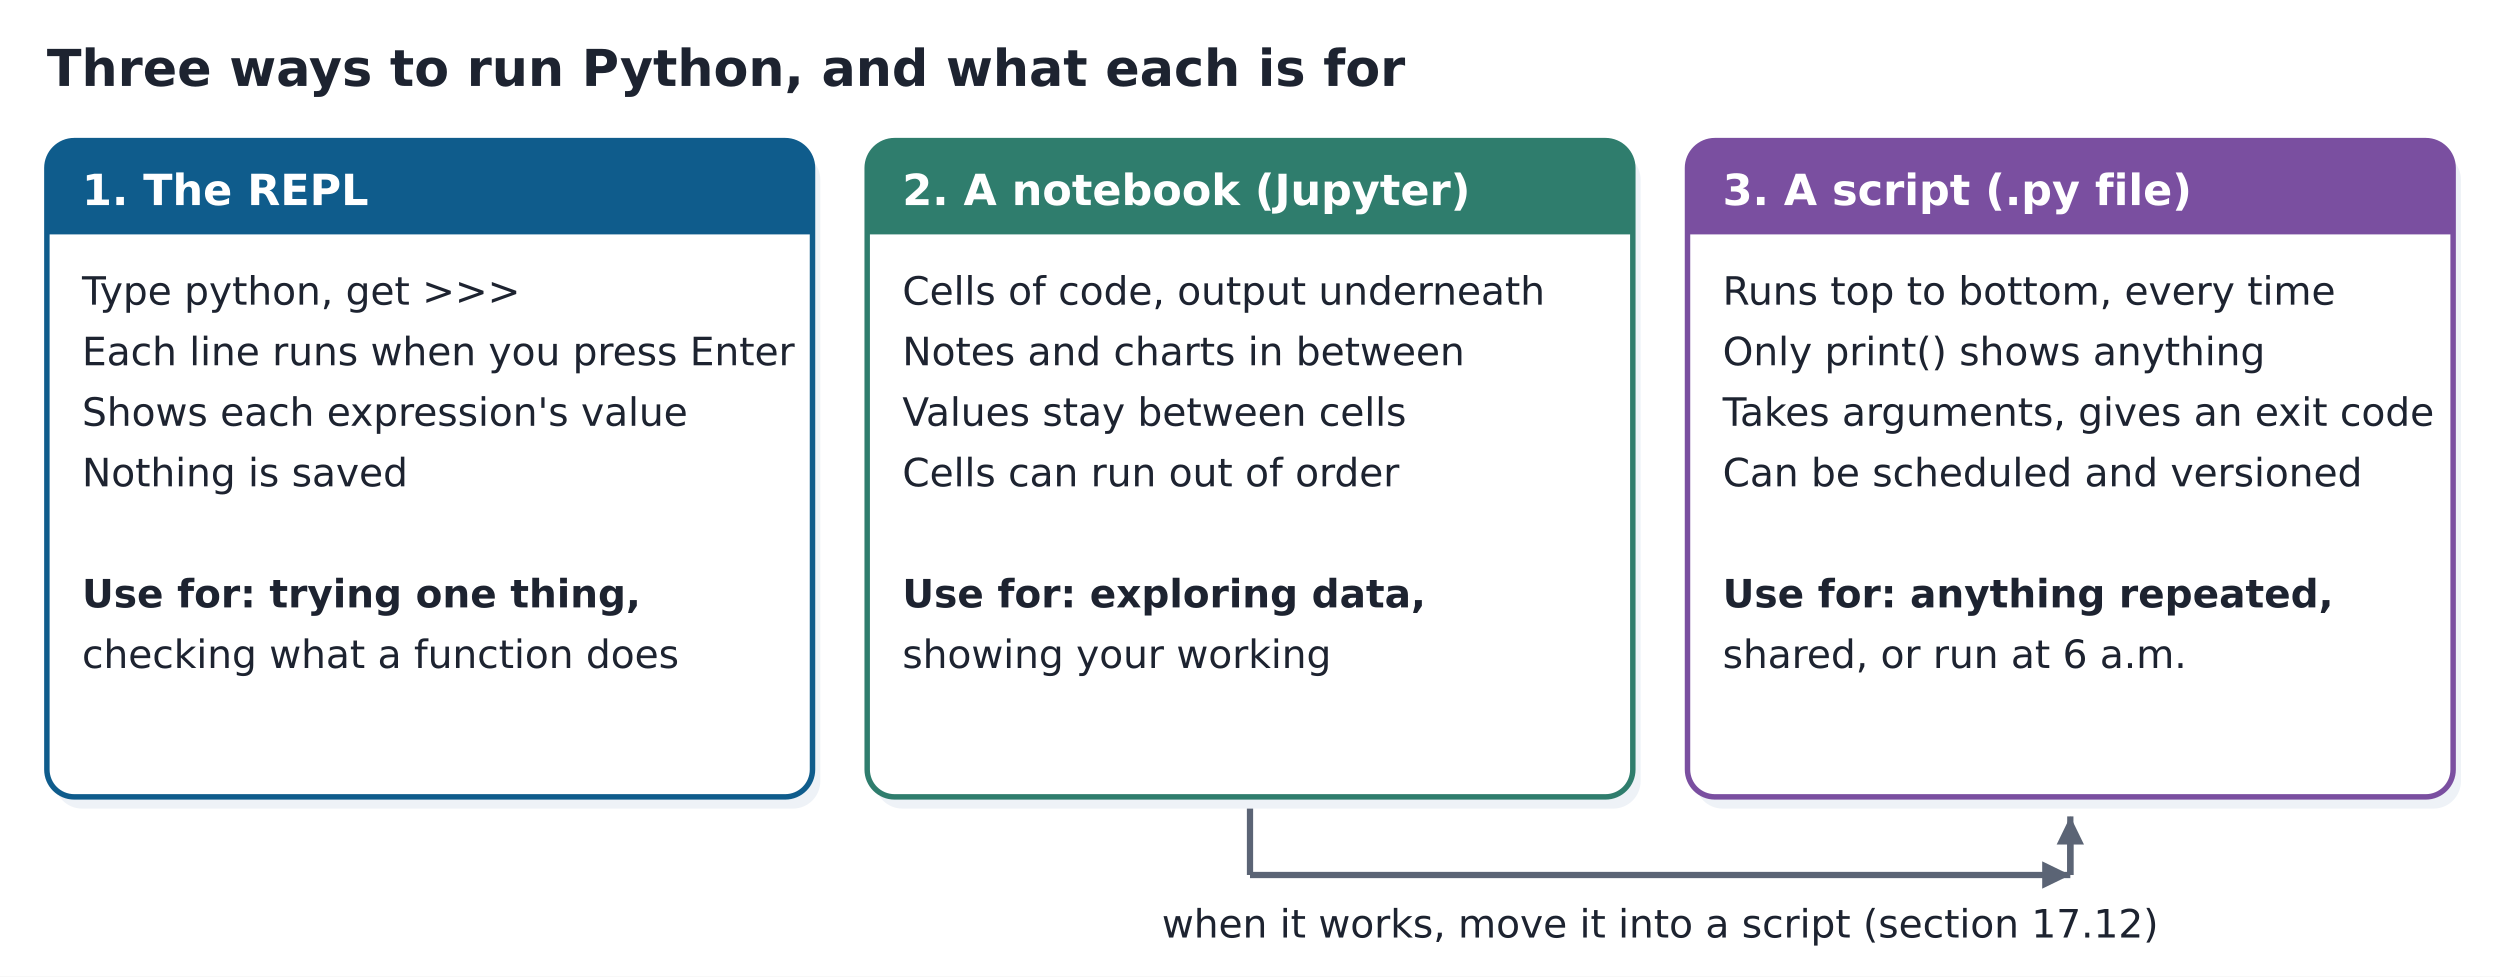
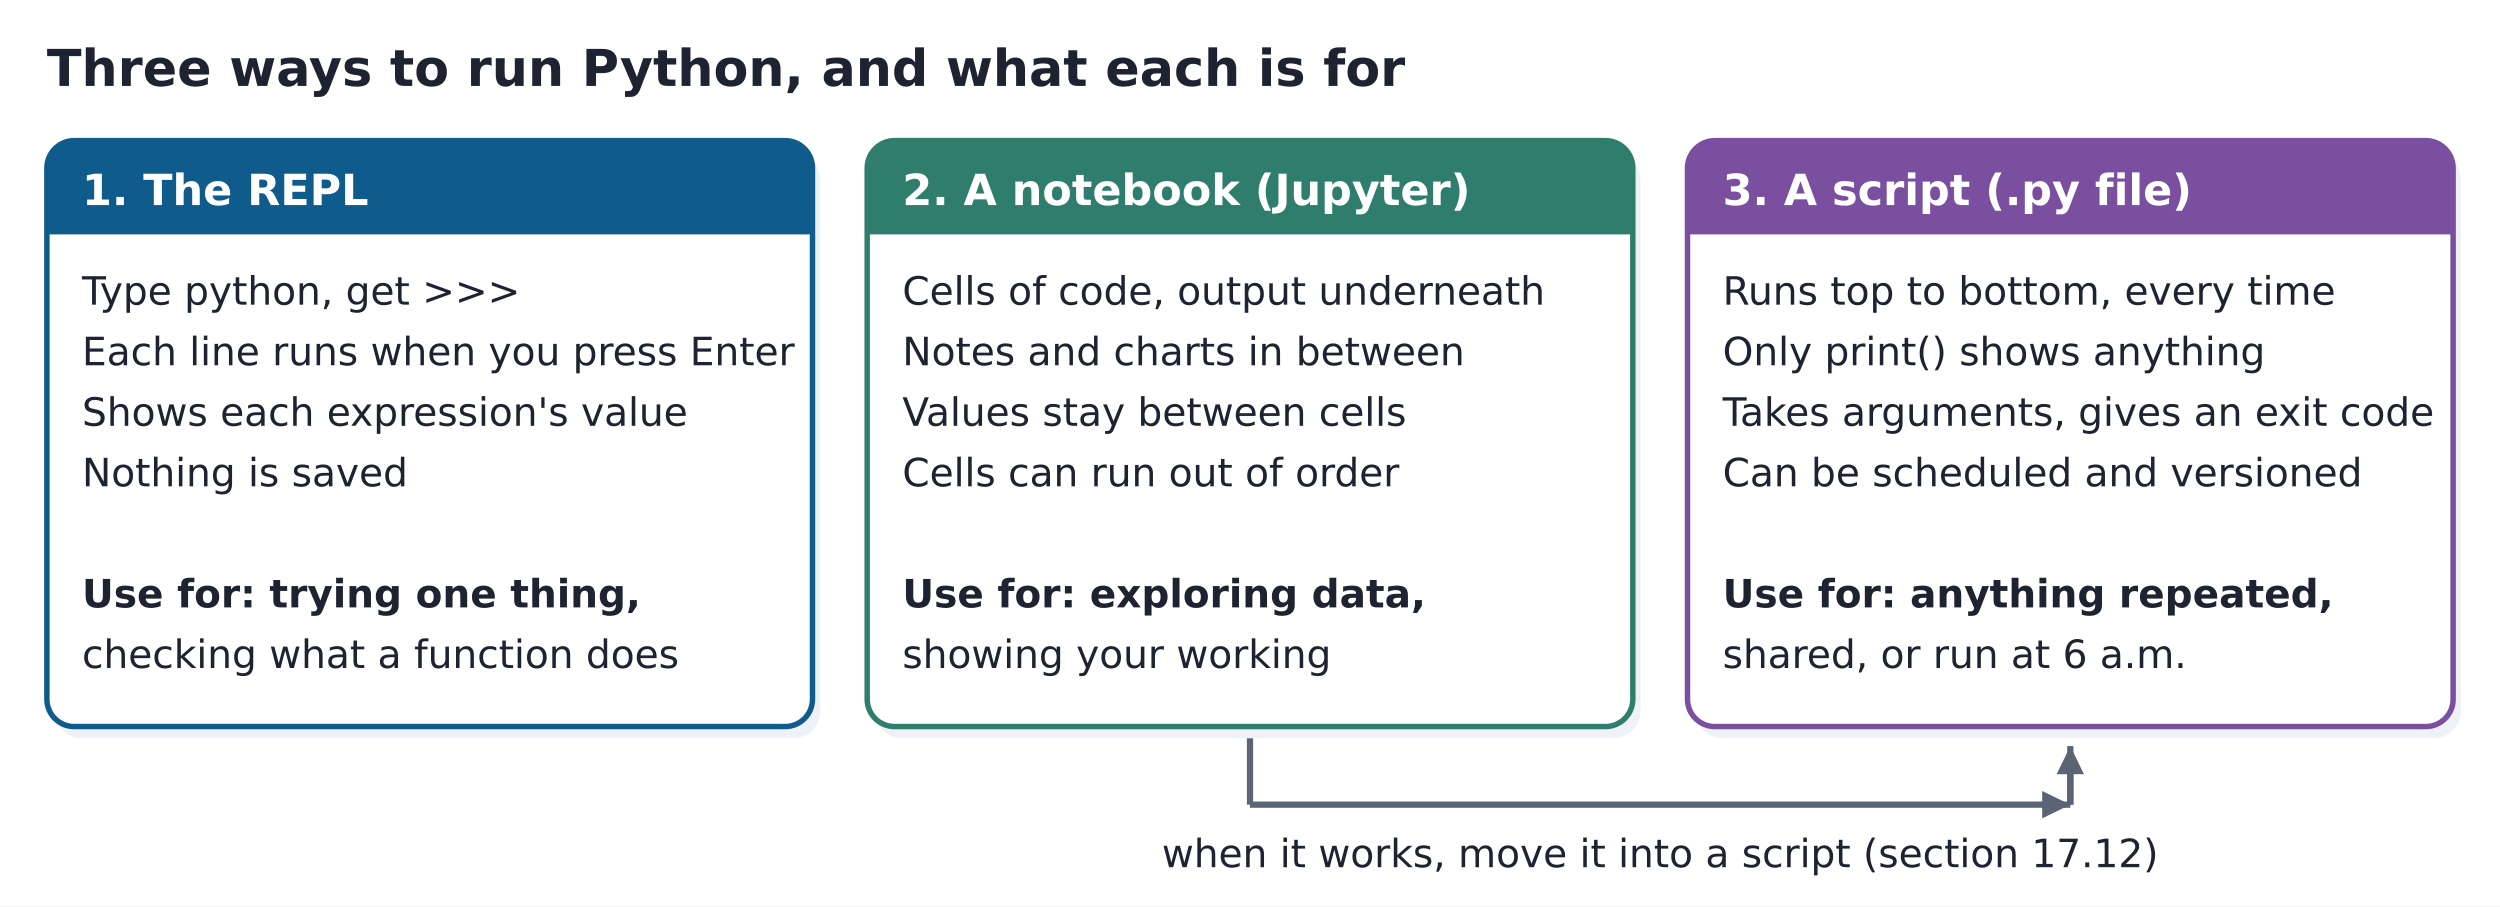
- <svg xmlns="http://www.w3.org/2000/svg" width="640" height="250" viewBox="0 0 640 250" font-family="DejaVu Sans, Arial, sans-serif">
-   <rect width="640" height="250" fill="#ffffff" />
+ <svg xmlns="http://www.w3.org/2000/svg" width="640" height="232" viewBox="0 0 640 232" font-family="DejaVu Sans, Arial, sans-serif">
+   <rect width="640" height="232" fill="#ffffff" />
  <text x="12" y="22" font-size="13" fill="#1d2330" font-weight="bold" text-anchor="start" font-family="Poppins, DejaVu Sans, sans-serif">Three ways to run Python, and what each is for</text>
-   <rect x="14" y="39" width="196" height="168" rx="7" fill="#eef2f7" stroke="none" stroke-width="1" />
-   <rect x="12" y="36" width="196" height="168" rx="7" fill="#fff" stroke="#0f5c8c" stroke-width="1.4" />
+   <rect x="14" y="39" width="196" height="150" rx="7" fill="#eef2f7" stroke="none" stroke-width="1" />
+   <rect x="12" y="36" width="196" height="150" rx="7" fill="#fff" stroke="#0f5c8c" stroke-width="1.4" />
  <path d="M12,43 a7,7 0 0 1 7,-7 H201 a7,7 0 0 1 7,7 V60 H12 Z" fill="#0f5c8c" />
  <text x="21" y="52.5" font-size="11" fill="#fff" font-weight="bold" text-anchor="start" font-family="Poppins, DejaVu Sans, sans-serif">1. The REPL</text>
  <text x="21" y="78.0" font-size="10" fill="#1d2330" font-weight="normal" text-anchor="start">Type python, get &gt;&gt;&gt;</text>
  <text x="21" y="93.5" font-size="10" fill="#1d2330" font-weight="normal" text-anchor="start">Each line runs when you press Enter</text>
  <text x="21" y="109.0" font-size="10" fill="#1d2330" font-weight="normal" text-anchor="start">Shows each expression's value</text>
  <text x="21" y="124.5" font-size="10" fill="#1d2330" font-weight="normal" text-anchor="start">Nothing is saved</text>
  <text x="21" y="140.0" font-size="10" fill="#1d2330" font-weight="normal" text-anchor="start" />
  <text x="21" y="155.5" font-size="10" fill="#1d2330" font-weight="bold" text-anchor="start">Use for: trying one thing,</text>
  <text x="21" y="171.0" font-size="10" fill="#1d2330" font-weight="normal" text-anchor="start">checking what a function does</text>
-   <rect x="224" y="39" width="196" height="168" rx="7" fill="#eef2f7" stroke="none" stroke-width="1" />
-   <rect x="222" y="36" width="196" height="168" rx="7" fill="#fff" stroke="#2f7d6d" stroke-width="1.4" />
+   <rect x="224" y="39" width="196" height="150" rx="7" fill="#eef2f7" stroke="none" stroke-width="1" />
+   <rect x="222" y="36" width="196" height="150" rx="7" fill="#fff" stroke="#2f7d6d" stroke-width="1.4" />
  <path d="M222,43 a7,7 0 0 1 7,-7 H411 a7,7 0 0 1 7,7 V60 H222 Z" fill="#2f7d6d" />
  <text x="231" y="52.5" font-size="11" fill="#fff" font-weight="bold" text-anchor="start" font-family="Poppins, DejaVu Sans, sans-serif">2. A notebook (Jupyter)</text>
  <text x="231" y="78.0" font-size="10" fill="#1d2330" font-weight="normal" text-anchor="start">Cells of code, output underneath</text>
  <text x="231" y="93.5" font-size="10" fill="#1d2330" font-weight="normal" text-anchor="start">Notes and charts in between</text>
  <text x="231" y="109.0" font-size="10" fill="#1d2330" font-weight="normal" text-anchor="start">Values stay between cells</text>
  <text x="231" y="124.5" font-size="10" fill="#1d2330" font-weight="normal" text-anchor="start">Cells can run out of order</text>
  <text x="231" y="140.0" font-size="10" fill="#1d2330" font-weight="normal" text-anchor="start" />
  <text x="231" y="155.5" font-size="10" fill="#1d2330" font-weight="bold" text-anchor="start">Use for: exploring data,</text>
  <text x="231" y="171.0" font-size="10" fill="#1d2330" font-weight="normal" text-anchor="start">showing your working</text>
-   <rect x="434" y="39" width="196" height="168" rx="7" fill="#eef2f7" stroke="none" stroke-width="1" />
-   <rect x="432" y="36" width="196" height="168" rx="7" fill="#fff" stroke="#7a4fa0" stroke-width="1.4" />
+   <rect x="434" y="39" width="196" height="150" rx="7" fill="#eef2f7" stroke="none" stroke-width="1" />
+   <rect x="432" y="36" width="196" height="150" rx="7" fill="#fff" stroke="#7a4fa0" stroke-width="1.4" />
  <path d="M432,43 a7,7 0 0 1 7,-7 H621 a7,7 0 0 1 7,7 V60 H432 Z" fill="#7a4fa0" />
  <text x="441" y="52.5" font-size="11" fill="#fff" font-weight="bold" text-anchor="start" font-family="Poppins, DejaVu Sans, sans-serif">3. A script (.py file)</text>
  <text x="441" y="78.0" font-size="10" fill="#1d2330" font-weight="normal" text-anchor="start">Runs top to bottom, every time</text>
  <text x="441" y="93.5" font-size="10" fill="#1d2330" font-weight="normal" text-anchor="start">Only print() shows anything</text>
  <text x="441" y="109.0" font-size="10" fill="#1d2330" font-weight="normal" text-anchor="start">Takes arguments, gives an exit code</text>
  <text x="441" y="124.5" font-size="10" fill="#1d2330" font-weight="normal" text-anchor="start">Can be scheduled and versioned</text>
  <text x="441" y="140.0" font-size="10" fill="#1d2330" font-weight="normal" text-anchor="start" />
  <text x="441" y="155.5" font-size="10" fill="#1d2330" font-weight="bold" text-anchor="start">Use for: anything repeated,</text>
  <text x="441" y="171.0" font-size="10" fill="#1d2330" font-weight="normal" text-anchor="start">shared, or run at 6 a.m.</text>
-   <path d="M320.0,207 V224" fill="none" stroke="#5b6475" stroke-width="1.6" stroke-linejoin="round" />
-   <path d="M320.0,224 L530.0,224" fill="none" stroke="#5b6475" stroke-width="1.6" stroke-linejoin="round" />
-   <path d="M530.0,224 L522.8,227.5 L522.8,220.5 Z" fill="#5b6475" />
-   <path d="M530.0,224 V215" fill="none" stroke="#5b6475" stroke-width="1.6" stroke-linejoin="round" />
-   <path d="M530.0,224 L530.0,209" fill="none" stroke="#5b6475" stroke-width="1.6" stroke-linejoin="round" />
-   <path d="M530.0,209 L533.5,216.2 L526.5,216.2 Z" fill="#5b6475" />
-   <text x="425.0" y="240" font-size="10" fill="#1d2330" font-weight="normal" text-anchor="middle">when it works, move it into a script (section 17.12)</text>
+   <path d="M320.0,189 V206" fill="none" stroke="#5b6475" stroke-width="1.6" stroke-linejoin="round" />
+   <path d="M320.0,206 L530.0,206" fill="none" stroke="#5b6475" stroke-width="1.6" stroke-linejoin="round" />
+   <path d="M530.0,206 L522.8,209.5 L522.8,202.5 Z" fill="#5b6475" />
+   <path d="M530.0,206 V197" fill="none" stroke="#5b6475" stroke-width="1.6" stroke-linejoin="round" />
+   <path d="M530.0,206 L530.0,191" fill="none" stroke="#5b6475" stroke-width="1.6" stroke-linejoin="round" />
+   <path d="M530.0,191 L533.5,198.2 L526.5,198.2 Z" fill="#5b6475" />
+   <text x="425.0" y="222" font-size="10" fill="#1d2330" font-weight="normal" text-anchor="middle">when it works, move it into a script (section 17.12)</text>
</svg>
